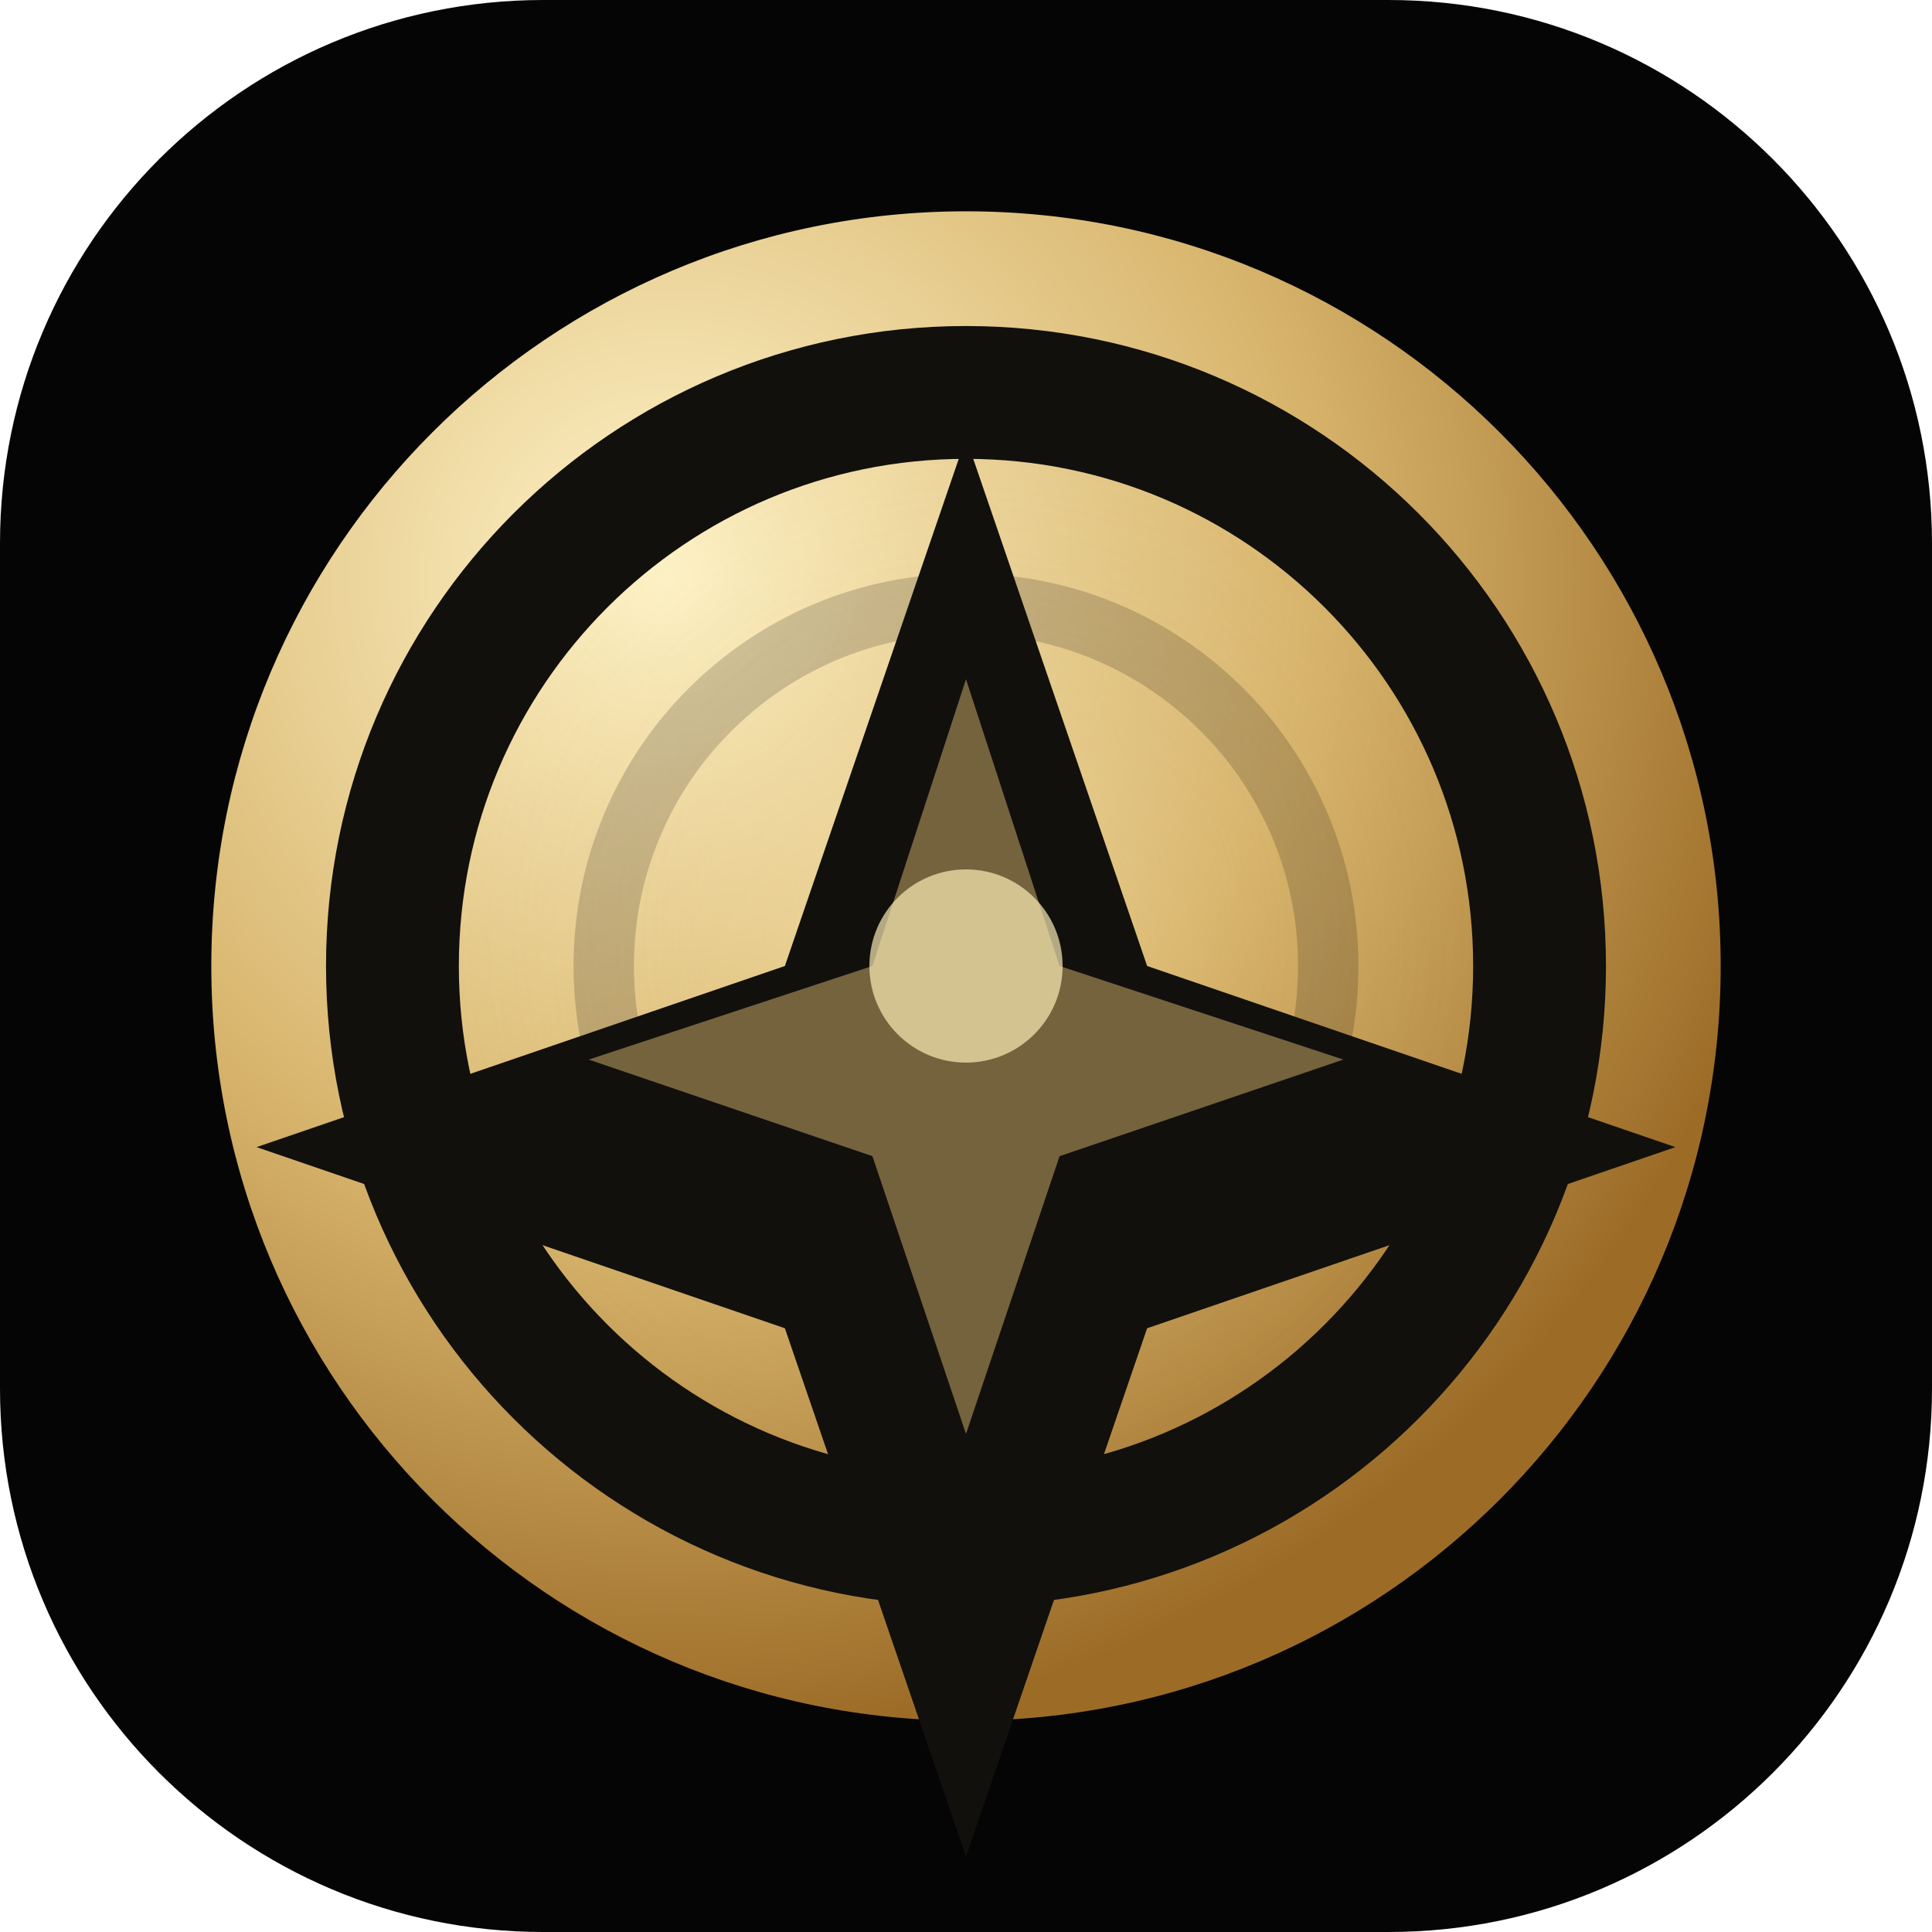
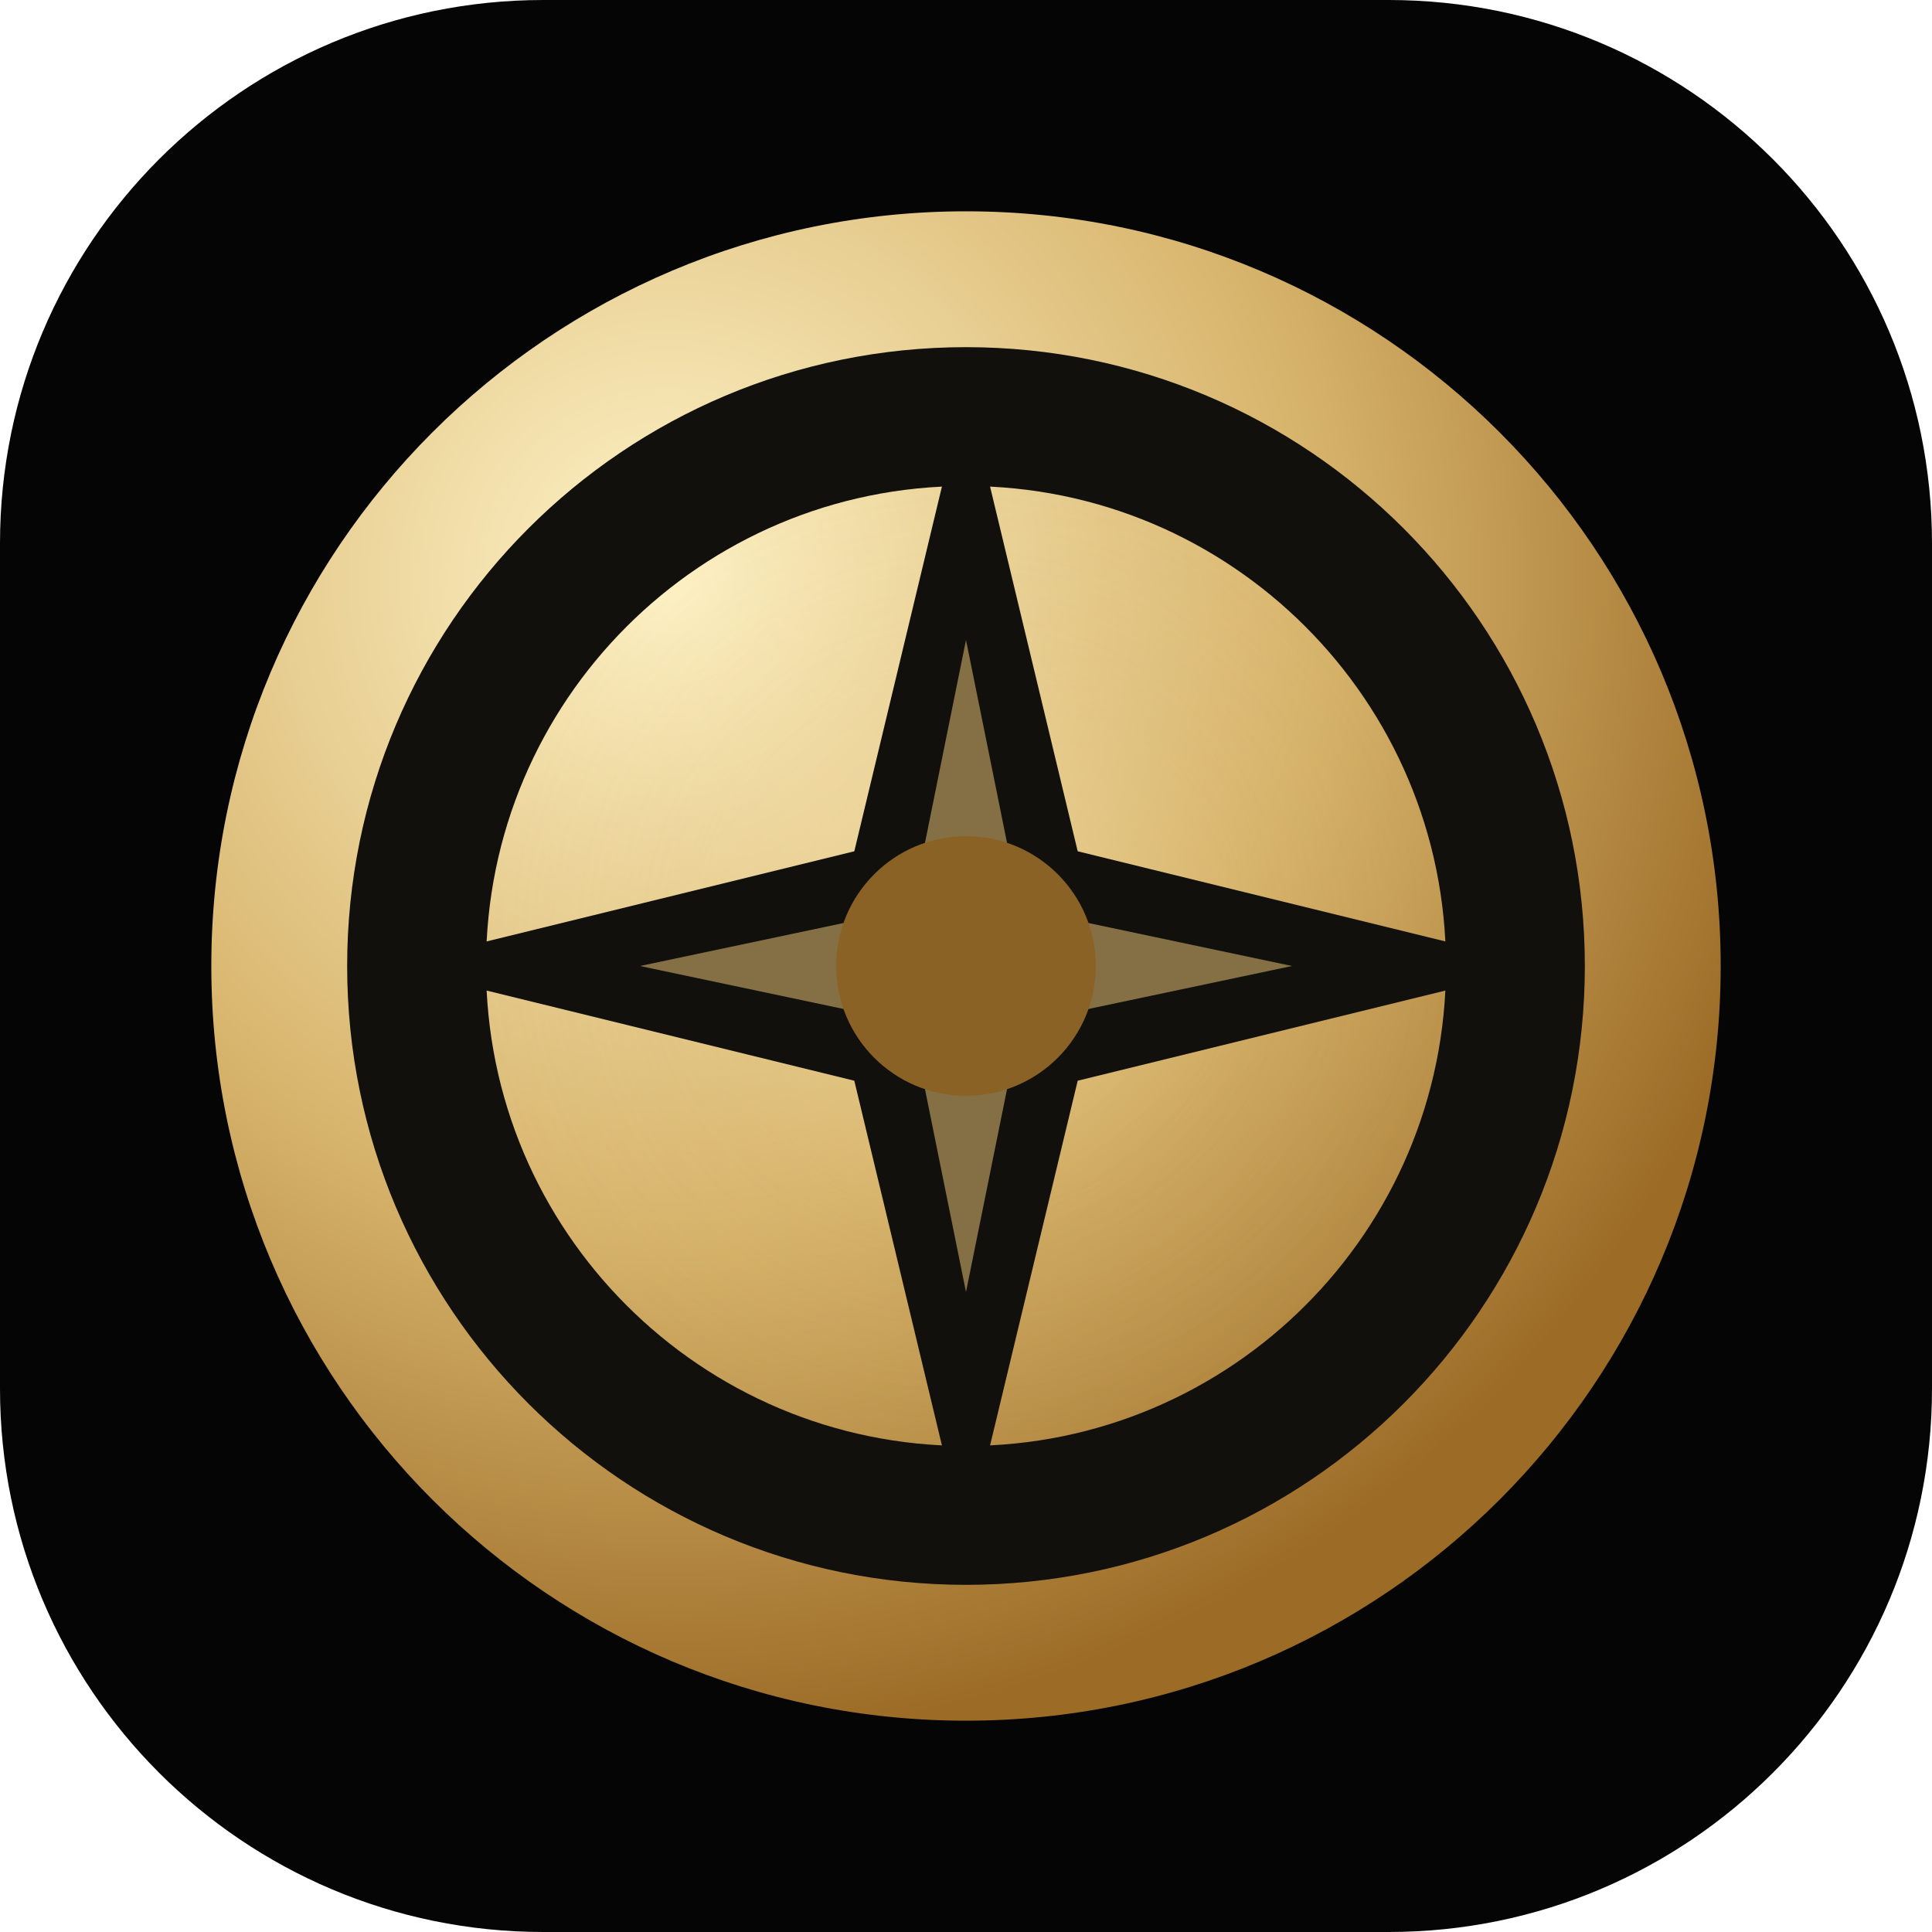
<svg xmlns="http://www.w3.org/2000/svg" viewBox="0 0 64 64">
  <defs>
    <radialGradient id="gold" cx="30%" cy="24%" r="78%">
      <stop offset="0%" stop-color="#fff4c9" />
      <stop offset="55%" stop-color="#d8b56d" />
      <stop offset="100%" stop-color="#9c6c27" />
    </radialGradient>
    <radialGradient id="glow" cx="50%" cy="48%" r="44%">
      <stop offset="0" stop-color="#fff0b8" stop-opacity="0.32" />
      <stop offset="0.52" stop-color="#d8b56d" stop-opacity="0.12" />
      <stop offset="1" stop-color="#d8b56d" stop-opacity="0" />
    </radialGradient>
  </defs>
  <rect width="64" height="64" rx="18" fill="#050506" />
  <circle cx="32" cy="32" r="25" fill="url(#gold)" />
  <circle cx="32" cy="32" r="22" fill="url(#glow)" />
-   <circle cx="32" cy="32" r="19" fill="none" stroke="#11100d" stroke-width="4.4" />
-   <circle cx="32" cy="32" r="12" fill="none" stroke="#11100d" stroke-opacity="0.18" stroke-width="2" />
-   <path d="M32 14.5l6 17.5 17.5 6-17.5 6-6 17.5-6-17.5-17.5-6 17.5-6 6-17.5Z" fill="#11100d" />
-   <path d="M32 22.5l3.1 9.5 9.4 3.1-9.4 3.2-3.1 9.2-3.1-9.2-9.4-3.2 9.4-3.1 3.1-9.5Z" fill="#d8b56d" opacity="0.5" />
-   <circle cx="32" cy="32" r="3.2" fill="#fff0b8" opacity="0.68" />
+   <circle cx="32" cy="32" r="18.2" fill="none" stroke="#11100d" stroke-width="4.6" />
+   <path d="M32 12.8l3.7 15.4L51.2 32l-15.5 3.8L32 51.2l-3.7-15.4L12.8 32l15.5-3.8L32 12.8Z" fill="#11100d" />
+   <path d="M32 21.2l1.8 8.9 9 1.9-9 1.9-1.8 8.9-1.8-8.9-9-1.9 9-1.9 1.8-8.9Z" fill="#d8b56d" opacity="0.58" />
+   <circle cx="32" cy="32" r="4.3" fill="#8b6225" />
</svg>
